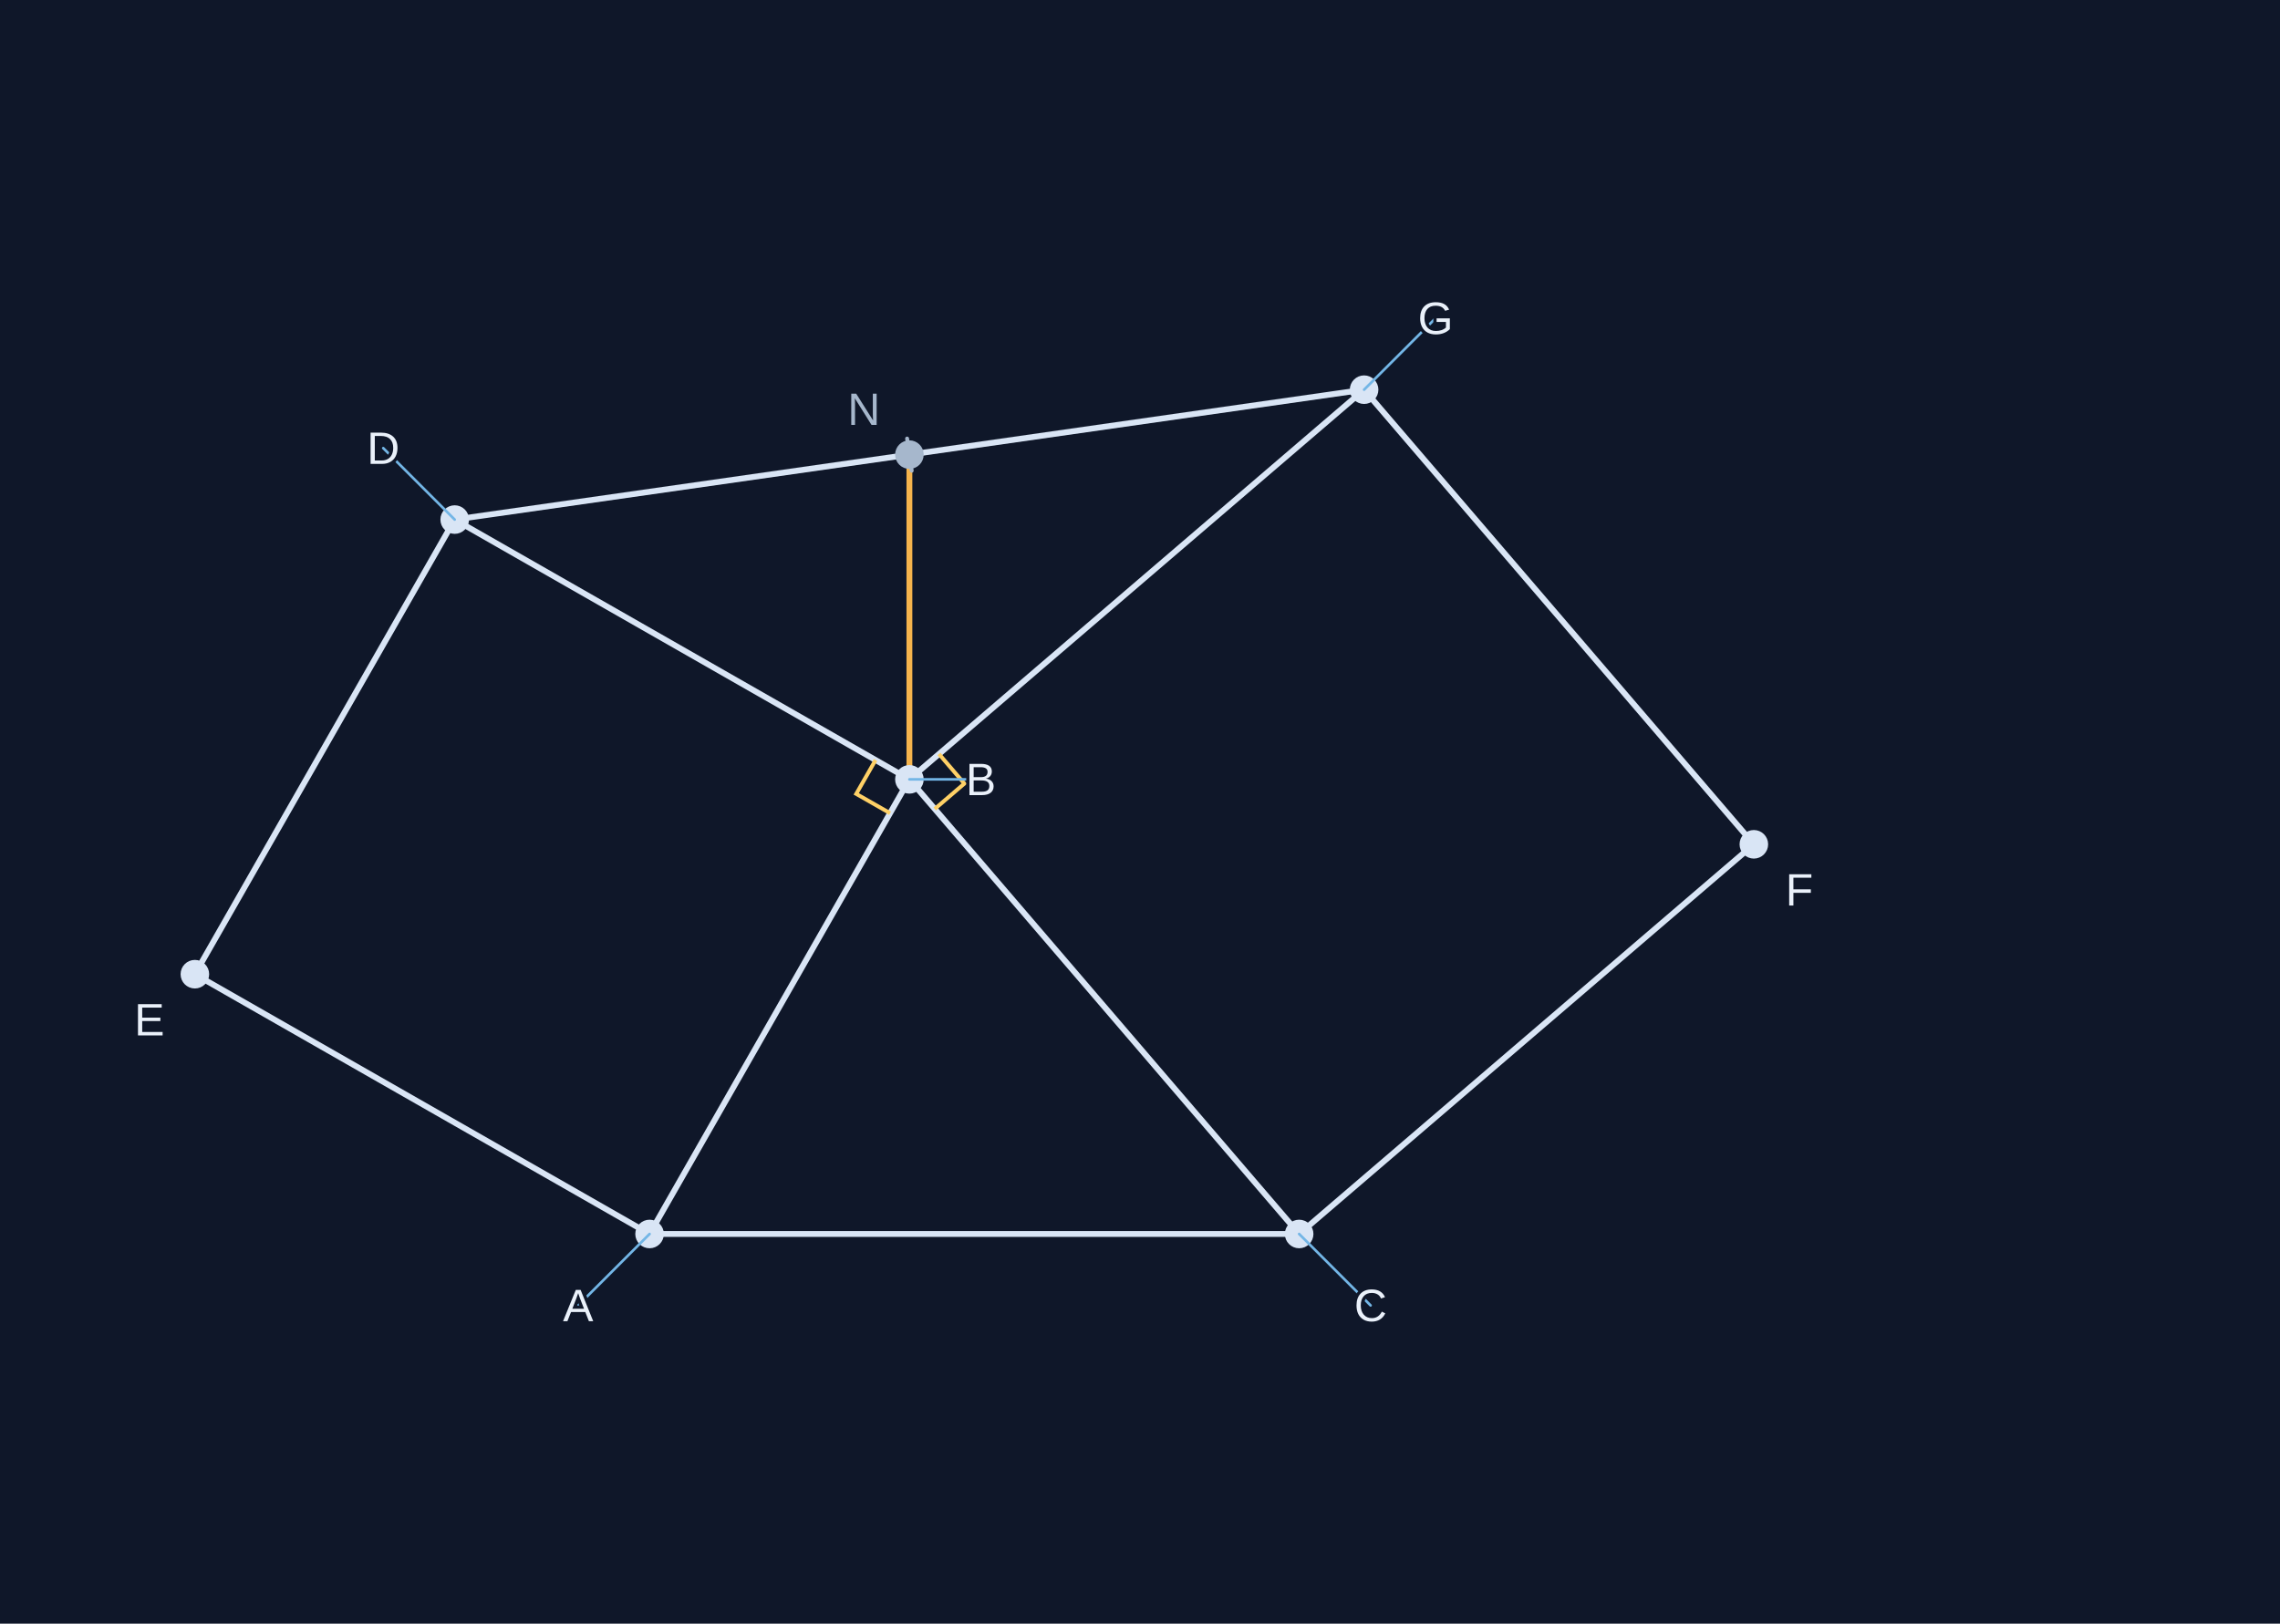
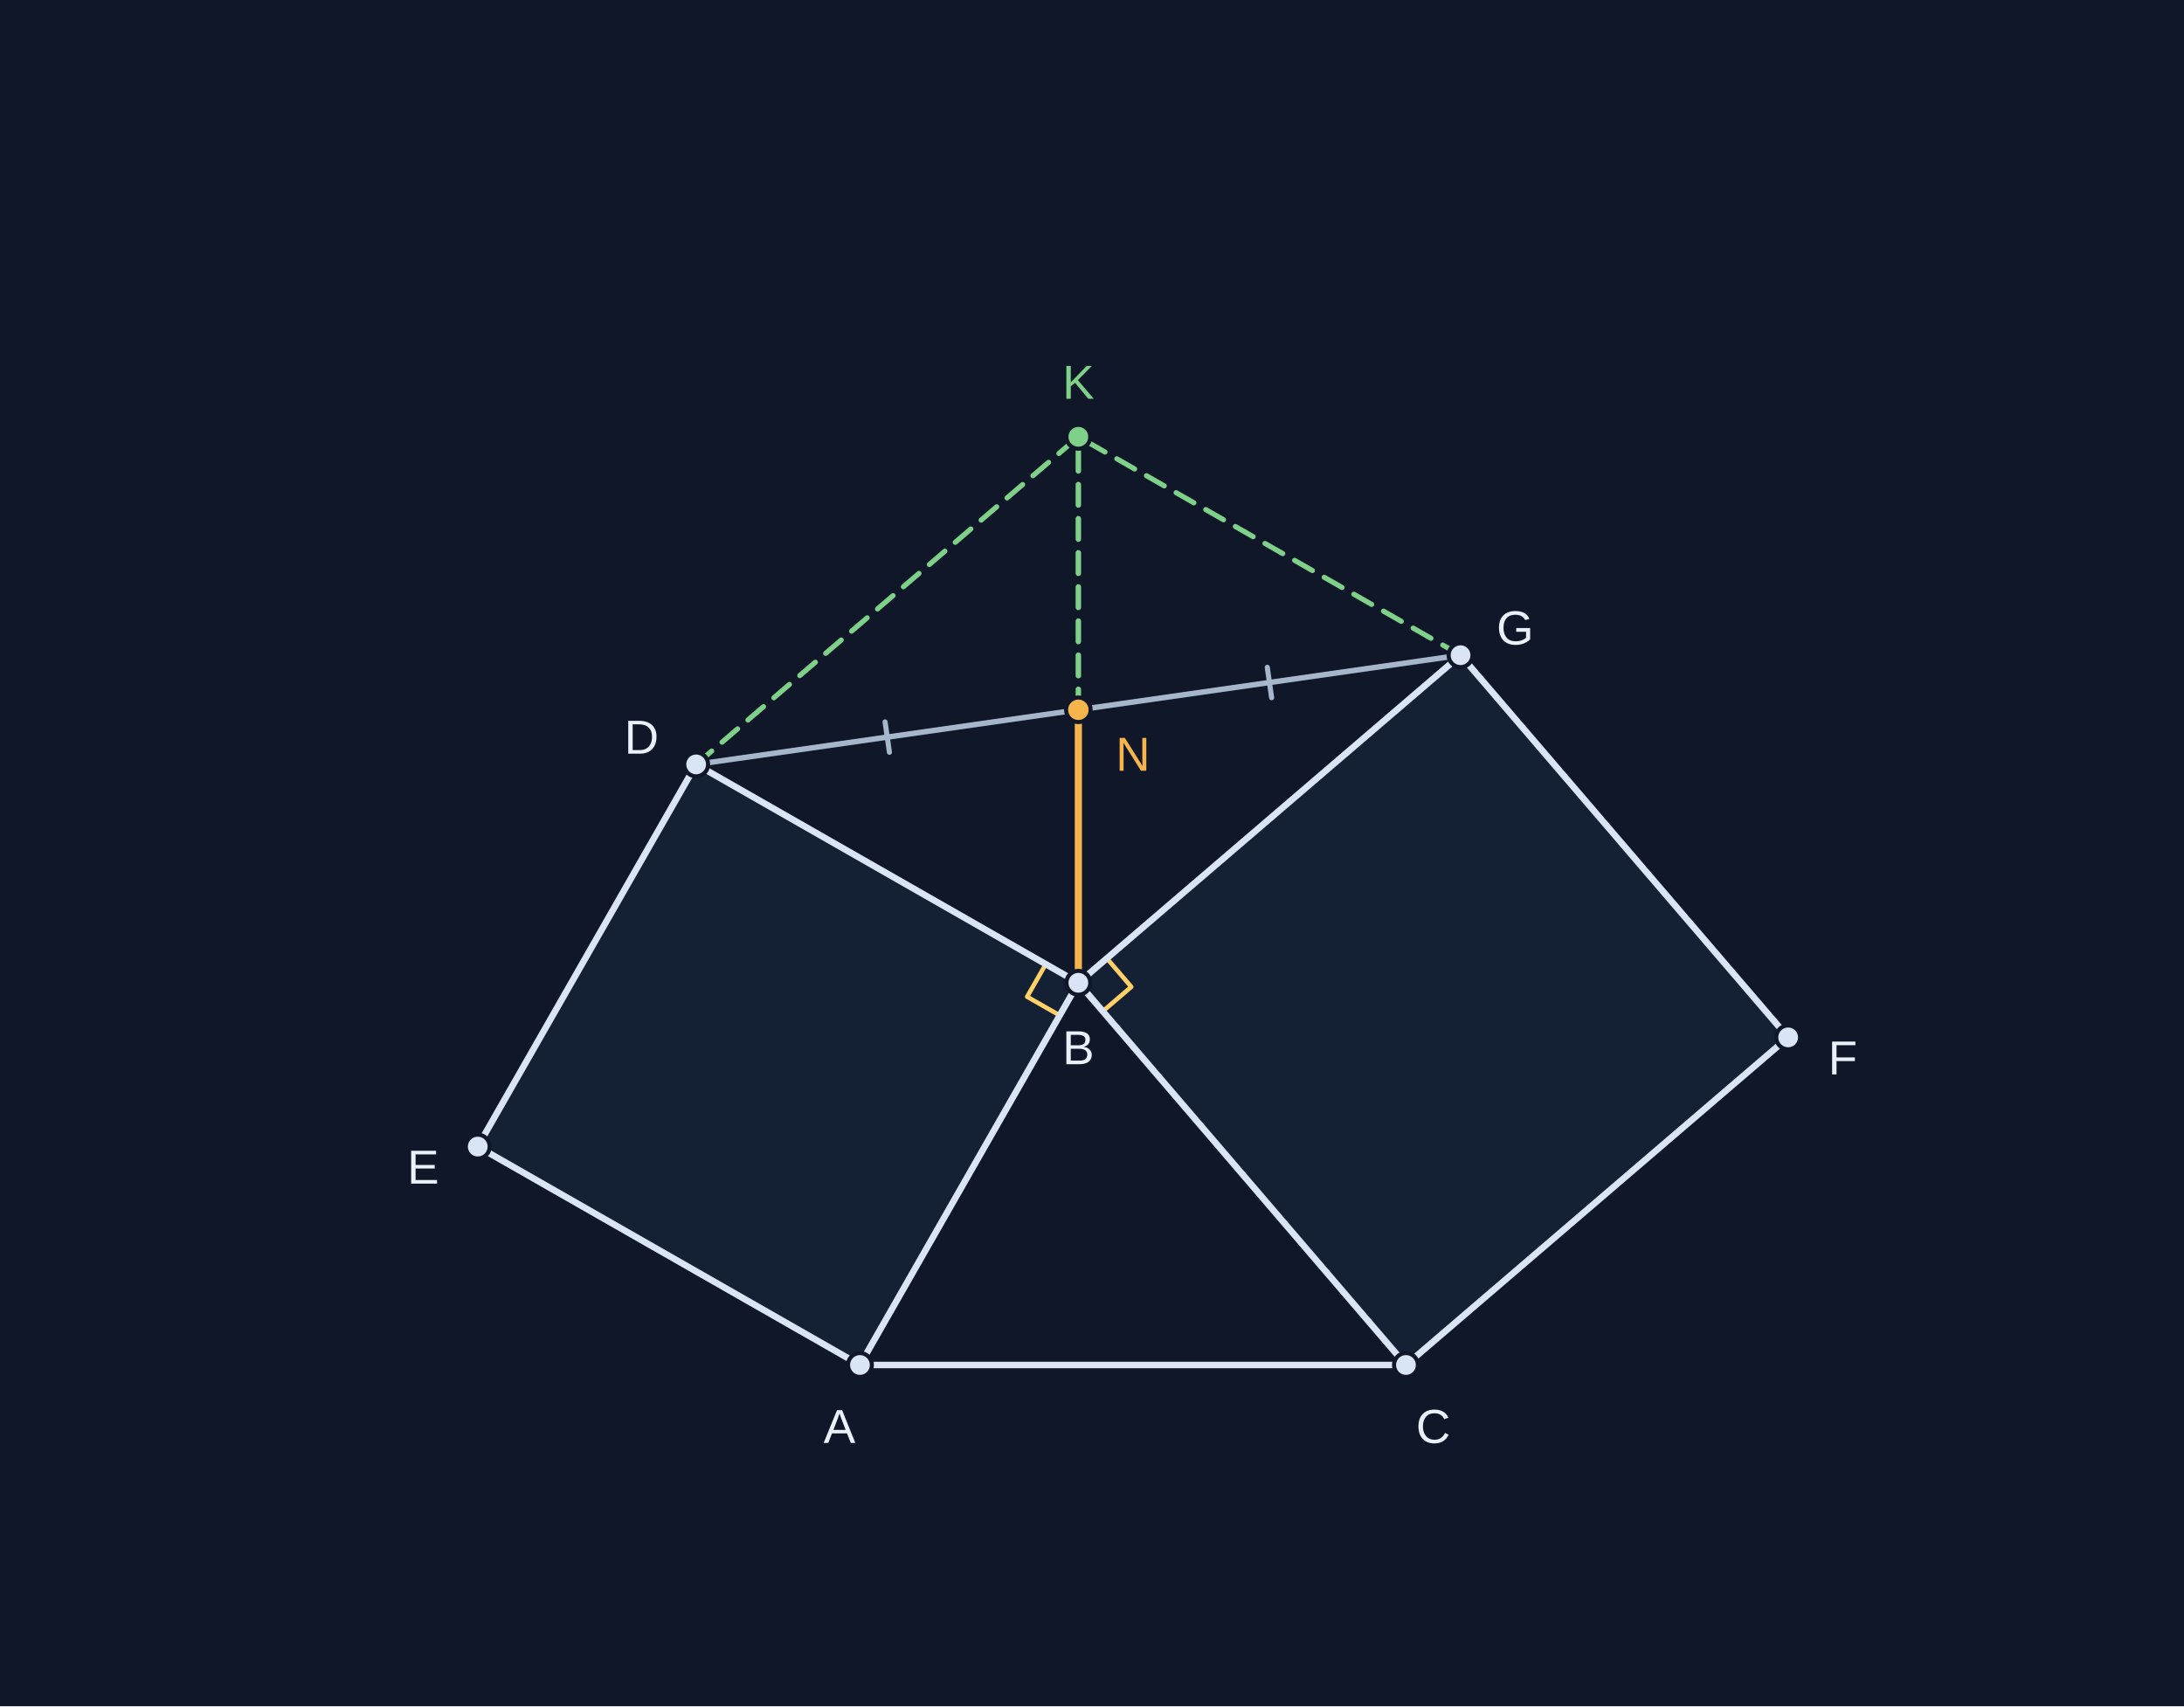
- <svg xmlns="http://www.w3.org/2000/svg" width="702" height="500" viewBox="0 0 702 500" style="background-color: #0F1729;">
-   <rect x="0" y="0" width="702" height="500" fill="#0F1729" />
-   <line x1="200.00" y1="380.00" x2="280.00" y2="240.00" stroke="#D9E5F5" stroke-width="1.8" stroke-linecap="round" />
-   <line x1="280.00" y1="240.00" x2="400.00" y2="380.00" stroke="#D9E5F5" stroke-width="1.8" stroke-linecap="round" />
-   <line x1="200.00" y1="380.00" x2="400.00" y2="380.00" stroke="#D9E5F5" stroke-width="1.8" stroke-linecap="round" />
-   <line x1="280.00" y1="240.00" x2="140.00" y2="160.00" stroke="#D9E5F5" stroke-width="1.8" stroke-linecap="round" />
-   <line x1="140.00" y1="160.00" x2="60.00" y2="300.00" stroke="#D9E5F5" stroke-width="1.8" stroke-linecap="round" />
-   <line x1="60.00" y1="300.00" x2="200.00" y2="380.00" stroke="#D9E5F5" stroke-width="1.8" stroke-linecap="round" />
-   <line x1="400.00" y1="380.00" x2="540.00" y2="260.00" stroke="#D9E5F5" stroke-width="1.8" stroke-linecap="round" />
-   <line x1="540.00" y1="260.00" x2="420.00" y2="120.00" stroke="#D9E5F5" stroke-width="1.8" stroke-linecap="round" />
-   <line x1="420.00" y1="120.00" x2="280.00" y2="240.00" stroke="#D9E5F5" stroke-width="1.8" stroke-linecap="round" />
-   <line x1="140.00" y1="160.00" x2="420.00" y2="120.00" stroke="#D9E5F5" stroke-width="1.8" stroke-linecap="round" />
-   <line x1="280.00" y1="240.00" x2="280.00" y2="140.00" stroke="#F6B44C" stroke-width="1.8" stroke-linecap="round" />
-   <polyline points="274.05,250.42 263.63,244.47 269.58,234.05" stroke="#FFD166" stroke-width="1.2" fill="none" />
-   <polyline points="287.81,249.11 296.92,241.30 289.11,232.19" stroke="#FFD166" stroke-width="1.2" fill="none" />
-   <line x1="280.71" y1="144.95" x2="279.29" y2="135.05" stroke="#A6B7CC" stroke-width="1.2" stroke-linecap="round" class="midpoint-tick" />
-   <circle cx="200.00" cy="380.00" r="3.50" stroke="#D9E5F5" stroke-width="1.8" fill="#D9E5F5" />
-   <circle cx="280.00" cy="240.00" r="3.50" stroke="#D9E5F5" stroke-width="1.8" fill="#D9E5F5" />
-   <circle cx="400.00" cy="380.00" r="3.50" stroke="#D9E5F5" stroke-width="1.8" fill="#D9E5F5" />
-   <circle cx="140.00" cy="160.00" r="3.50" stroke="#D9E5F5" stroke-width="1.8" fill="#D9E5F5" />
-   <circle cx="60.00" cy="300.00" r="3.50" stroke="#D9E5F5" stroke-width="1.8" fill="#D9E5F5" />
-   <circle cx="420.00" cy="120.00" r="3.50" stroke="#D9E5F5" stroke-width="1.8" fill="#D9E5F5" />
-   <circle cx="540.00" cy="260.00" r="3.50" stroke="#D9E5F5" stroke-width="1.8" fill="#D9E5F5" />
-   <circle cx="280.00" cy="140.00" r="3.50" stroke="#A6B7CC" stroke-width="1.8" fill="#A6B7CC" />
-   <line x1="200.00" y1="380.00" x2="178.00" y2="402.00" stroke="#73B6E6" stroke-width="0.8" stroke-linecap="round" />
-   <text x="178.00" y="402.00" fill="#EAF1FA" font-family="Arial, Helvetica, sans-serif" font-size="14" text-anchor="middle" dominant-baseline="central" paint-order="stroke fill" stroke="#0F1729" stroke-width="2" stroke-linejoin="round">A</text>
-   <line x1="280.00" y1="240.00" x2="302.00" y2="240.00" stroke="#73B6E6" stroke-width="0.8" stroke-linecap="round" />
-   <text x="302.00" y="240.00" fill="#EAF1FA" font-family="Arial, Helvetica, sans-serif" font-size="14" text-anchor="middle" dominant-baseline="central" paint-order="stroke fill" stroke="#0F1729" stroke-width="2" stroke-linejoin="round">B</text>
-   <line x1="400.00" y1="380.00" x2="422.00" y2="402.00" stroke="#73B6E6" stroke-width="0.8" stroke-linecap="round" />
-   <text x="422.00" y="402.00" fill="#EAF1FA" font-family="Arial, Helvetica, sans-serif" font-size="14" text-anchor="middle" dominant-baseline="central" paint-order="stroke fill" stroke="#0F1729" stroke-width="2" stroke-linejoin="round">C</text>
-   <line x1="140.00" y1="160.00" x2="118.00" y2="138.00" stroke="#73B6E6" stroke-width="0.8" stroke-linecap="round" />
-   <text x="118.00" y="138.00" fill="#EAF1FA" font-family="Arial, Helvetica, sans-serif" font-size="14" text-anchor="middle" dominant-baseline="central" paint-order="stroke fill" stroke="#0F1729" stroke-width="2" stroke-linejoin="round">D</text>
-   <text x="46.00" y="314.00" fill="#EAF1FA" font-family="Arial, Helvetica, sans-serif" font-size="14" text-anchor="middle" dominant-baseline="central" paint-order="stroke fill" stroke="#0F1729" stroke-width="2" stroke-linejoin="round">E</text>
-   <line x1="420.00" y1="120.00" x2="442.00" y2="98.00" stroke="#73B6E6" stroke-width="0.8" stroke-linecap="round" />
-   <text x="442.00" y="98.00" fill="#EAF1FA" font-family="Arial, Helvetica, sans-serif" font-size="14" text-anchor="middle" dominant-baseline="central" paint-order="stroke fill" stroke="#0F1729" stroke-width="2" stroke-linejoin="round">G</text>
-   <text x="554.00" y="274.00" fill="#EAF1FA" font-family="Arial, Helvetica, sans-serif" font-size="14" text-anchor="middle" dominant-baseline="central" paint-order="stroke fill" stroke="#0F1729" stroke-width="2" stroke-linejoin="round">F</text>
-   <text x="266.00" y="126.00" fill="#A6B7CC" font-family="Arial, Helvetica, sans-serif" font-size="14" text-anchor="middle" dominant-baseline="central" paint-order="stroke fill" stroke="#0F1729" stroke-width="2" stroke-linejoin="round">N</text>
+ <svg xmlns="http://www.w3.org/2000/svg" width="640" height="500" viewBox="0 0 640 500" style="background-color: #0F1729;">
+   <rect x="0" y="0" width="640" height="500" fill="#0F1729" />
+   <polygon points="252.00,400.00 316.00,288.00 204.00,224.00 140.00,336.00" fill="#73B6E6" fill-opacity="0.06" stroke="none" />
+   <polygon points="316.00,288.00 412.00,400.00 524.00,304.00 428.00,192.00" fill="#73B6E6" fill-opacity="0.06" stroke="none" />
+   <line x1="316.00" y1="208.00" x2="316.00" y2="128.00" stroke="#7FD18A" stroke-width="1.6" stroke-linecap="round" stroke-dasharray="6,4" />
+   <line x1="204.00" y1="224.00" x2="316.00" y2="128.00" stroke="#7FD18A" stroke-width="1.5" stroke-linecap="round" stroke-dasharray="6,4" />
+   <line x1="428.00" y1="192.00" x2="316.00" y2="128.00" stroke="#7FD18A" stroke-width="1.5" stroke-linecap="round" stroke-dasharray="6,4" />
+   <polyline points="310.54,297.55 300.99,292.09 306.45,282.54" fill="none" stroke="#FFD166" stroke-width="1.3" stroke-linecap="round" stroke-linejoin="round" />
+   <polyline points="323.16,296.35 331.51,289.19 324.35,280.84" fill="none" stroke="#FFD166" stroke-width="1.3" stroke-linecap="round" stroke-linejoin="round" />
+   <line x1="252.00" y1="400.00" x2="316.00" y2="288.00" stroke="#D9E5F5" stroke-width="1.9" stroke-linecap="round" />
+   <line x1="316.00" y1="288.00" x2="412.00" y2="400.00" stroke="#D9E5F5" stroke-width="1.9" stroke-linecap="round" />
+   <line x1="412.00" y1="400.00" x2="252.00" y2="400.00" stroke="#D9E5F5" stroke-width="1.9" stroke-linecap="round" />
+   <line x1="316.00" y1="288.00" x2="204.00" y2="224.00" stroke="#D9E5F5" stroke-width="1.9" stroke-linecap="round" />
+   <line x1="204.00" y1="224.00" x2="140.00" y2="336.00" stroke="#D9E5F5" stroke-width="1.9" stroke-linecap="round" />
+   <line x1="140.00" y1="336.00" x2="252.00" y2="400.00" stroke="#D9E5F5" stroke-width="1.9" stroke-linecap="round" />
+   <line x1="316.00" y1="288.00" x2="428.00" y2="192.00" stroke="#D9E5F5" stroke-width="1.9" stroke-linecap="round" />
+   <line x1="428.00" y1="192.00" x2="524.00" y2="304.00" stroke="#D9E5F5" stroke-width="1.9" stroke-linecap="round" />
+   <line x1="524.00" y1="304.00" x2="412.00" y2="400.00" stroke="#D9E5F5" stroke-width="1.9" stroke-linecap="round" />
+   <line x1="204.00" y1="224.00" x2="428.00" y2="192.00" stroke="#A6B7CC" stroke-width="1.6" stroke-linecap="round" />
+   <line x1="316.00" y1="288.00" x2="316.00" y2="208.00" stroke="#F6B44C" stroke-width="2.1" stroke-linecap="round" />
+   <line x1="259.36" y1="211.55" x2="260.64" y2="220.45" stroke="#A6B7CC" stroke-width="1.5" stroke-linecap="round" />
+   <line x1="371.36" y1="195.55" x2="372.64" y2="204.45" stroke="#A6B7CC" stroke-width="1.5" stroke-linecap="round" />
+   <circle cx="252.00" cy="400.00" r="3.50" fill="#D9E5F5" stroke="#0F1729" stroke-width="1.2" />
+   <circle cx="316.00" cy="288.00" r="3.50" fill="#D9E5F5" stroke="#0F1729" stroke-width="1.2" />
+   <circle cx="412.00" cy="400.00" r="3.50" fill="#D9E5F5" stroke="#0F1729" stroke-width="1.2" />
+   <circle cx="204.00" cy="224.00" r="3.50" fill="#D9E5F5" stroke="#0F1729" stroke-width="1.2" />
+   <circle cx="140.00" cy="336.00" r="3.50" fill="#D9E5F5" stroke="#0F1729" stroke-width="1.2" />
+   <circle cx="524.00" cy="304.00" r="3.50" fill="#D9E5F5" stroke="#0F1729" stroke-width="1.2" />
+   <circle cx="428.00" cy="192.00" r="3.50" fill="#D9E5F5" stroke="#0F1729" stroke-width="1.2" />
+   <circle cx="316.00" cy="208.00" r="3.60" fill="#F6B44C" stroke="#0F1729" stroke-width="1.2" />
+   <circle cx="316.00" cy="128.00" r="3.50" fill="#7FD18A" stroke="#0F1729" stroke-width="1.2" />
+   <text x="246.00" y="418.00" fill="#EAF1FA" font-family="Arial, Helvetica, sans-serif" font-size="14" text-anchor="middle" dominant-baseline="central" paint-order="stroke fill" stroke="#0F1729" stroke-width="3" stroke-linejoin="round">A</text>
+   <text x="316.00" y="307.00" fill="#EAF1FA" font-family="Arial, Helvetica, sans-serif" font-size="14" text-anchor="middle" dominant-baseline="central" paint-order="stroke fill" stroke="#0F1729" stroke-width="3" stroke-linejoin="round">B</text>
+   <text x="420.00" y="418.00" fill="#EAF1FA" font-family="Arial, Helvetica, sans-serif" font-size="14" text-anchor="middle" dominant-baseline="central" paint-order="stroke fill" stroke="#0F1729" stroke-width="3" stroke-linejoin="round">C</text>
+   <text x="188.00" y="216.00" fill="#EAF1FA" font-family="Arial, Helvetica, sans-serif" font-size="14" text-anchor="middle" dominant-baseline="central" paint-order="stroke fill" stroke="#0F1729" stroke-width="3" stroke-linejoin="round">D</text>
+   <text x="124.00" y="342.00" fill="#EAF1FA" font-family="Arial, Helvetica, sans-serif" font-size="14" text-anchor="middle" dominant-baseline="central" paint-order="stroke fill" stroke="#0F1729" stroke-width="3" stroke-linejoin="round">E</text>
+   <text x="444.00" y="184.00" fill="#EAF1FA" font-family="Arial, Helvetica, sans-serif" font-size="14" text-anchor="middle" dominant-baseline="central" paint-order="stroke fill" stroke="#0F1729" stroke-width="3" stroke-linejoin="round">G</text>
+   <text x="540.00" y="310.00" fill="#EAF1FA" font-family="Arial, Helvetica, sans-serif" font-size="14" text-anchor="middle" dominant-baseline="central" paint-order="stroke fill" stroke="#0F1729" stroke-width="3" stroke-linejoin="round">F</text>
+   <text x="332.00" y="221.00" fill="#F6B44C" font-family="Arial, Helvetica, sans-serif" font-size="14" text-anchor="middle" dominant-baseline="central" paint-order="stroke fill" stroke="#0F1729" stroke-width="3" stroke-linejoin="round">N</text>
+   <text x="316.00" y="112.00" fill="#7FD18A" font-family="Arial, Helvetica, sans-serif" font-size="14" text-anchor="middle" dominant-baseline="central" paint-order="stroke fill" stroke="#0F1729" stroke-width="3" stroke-linejoin="round">K</text>
</svg>
